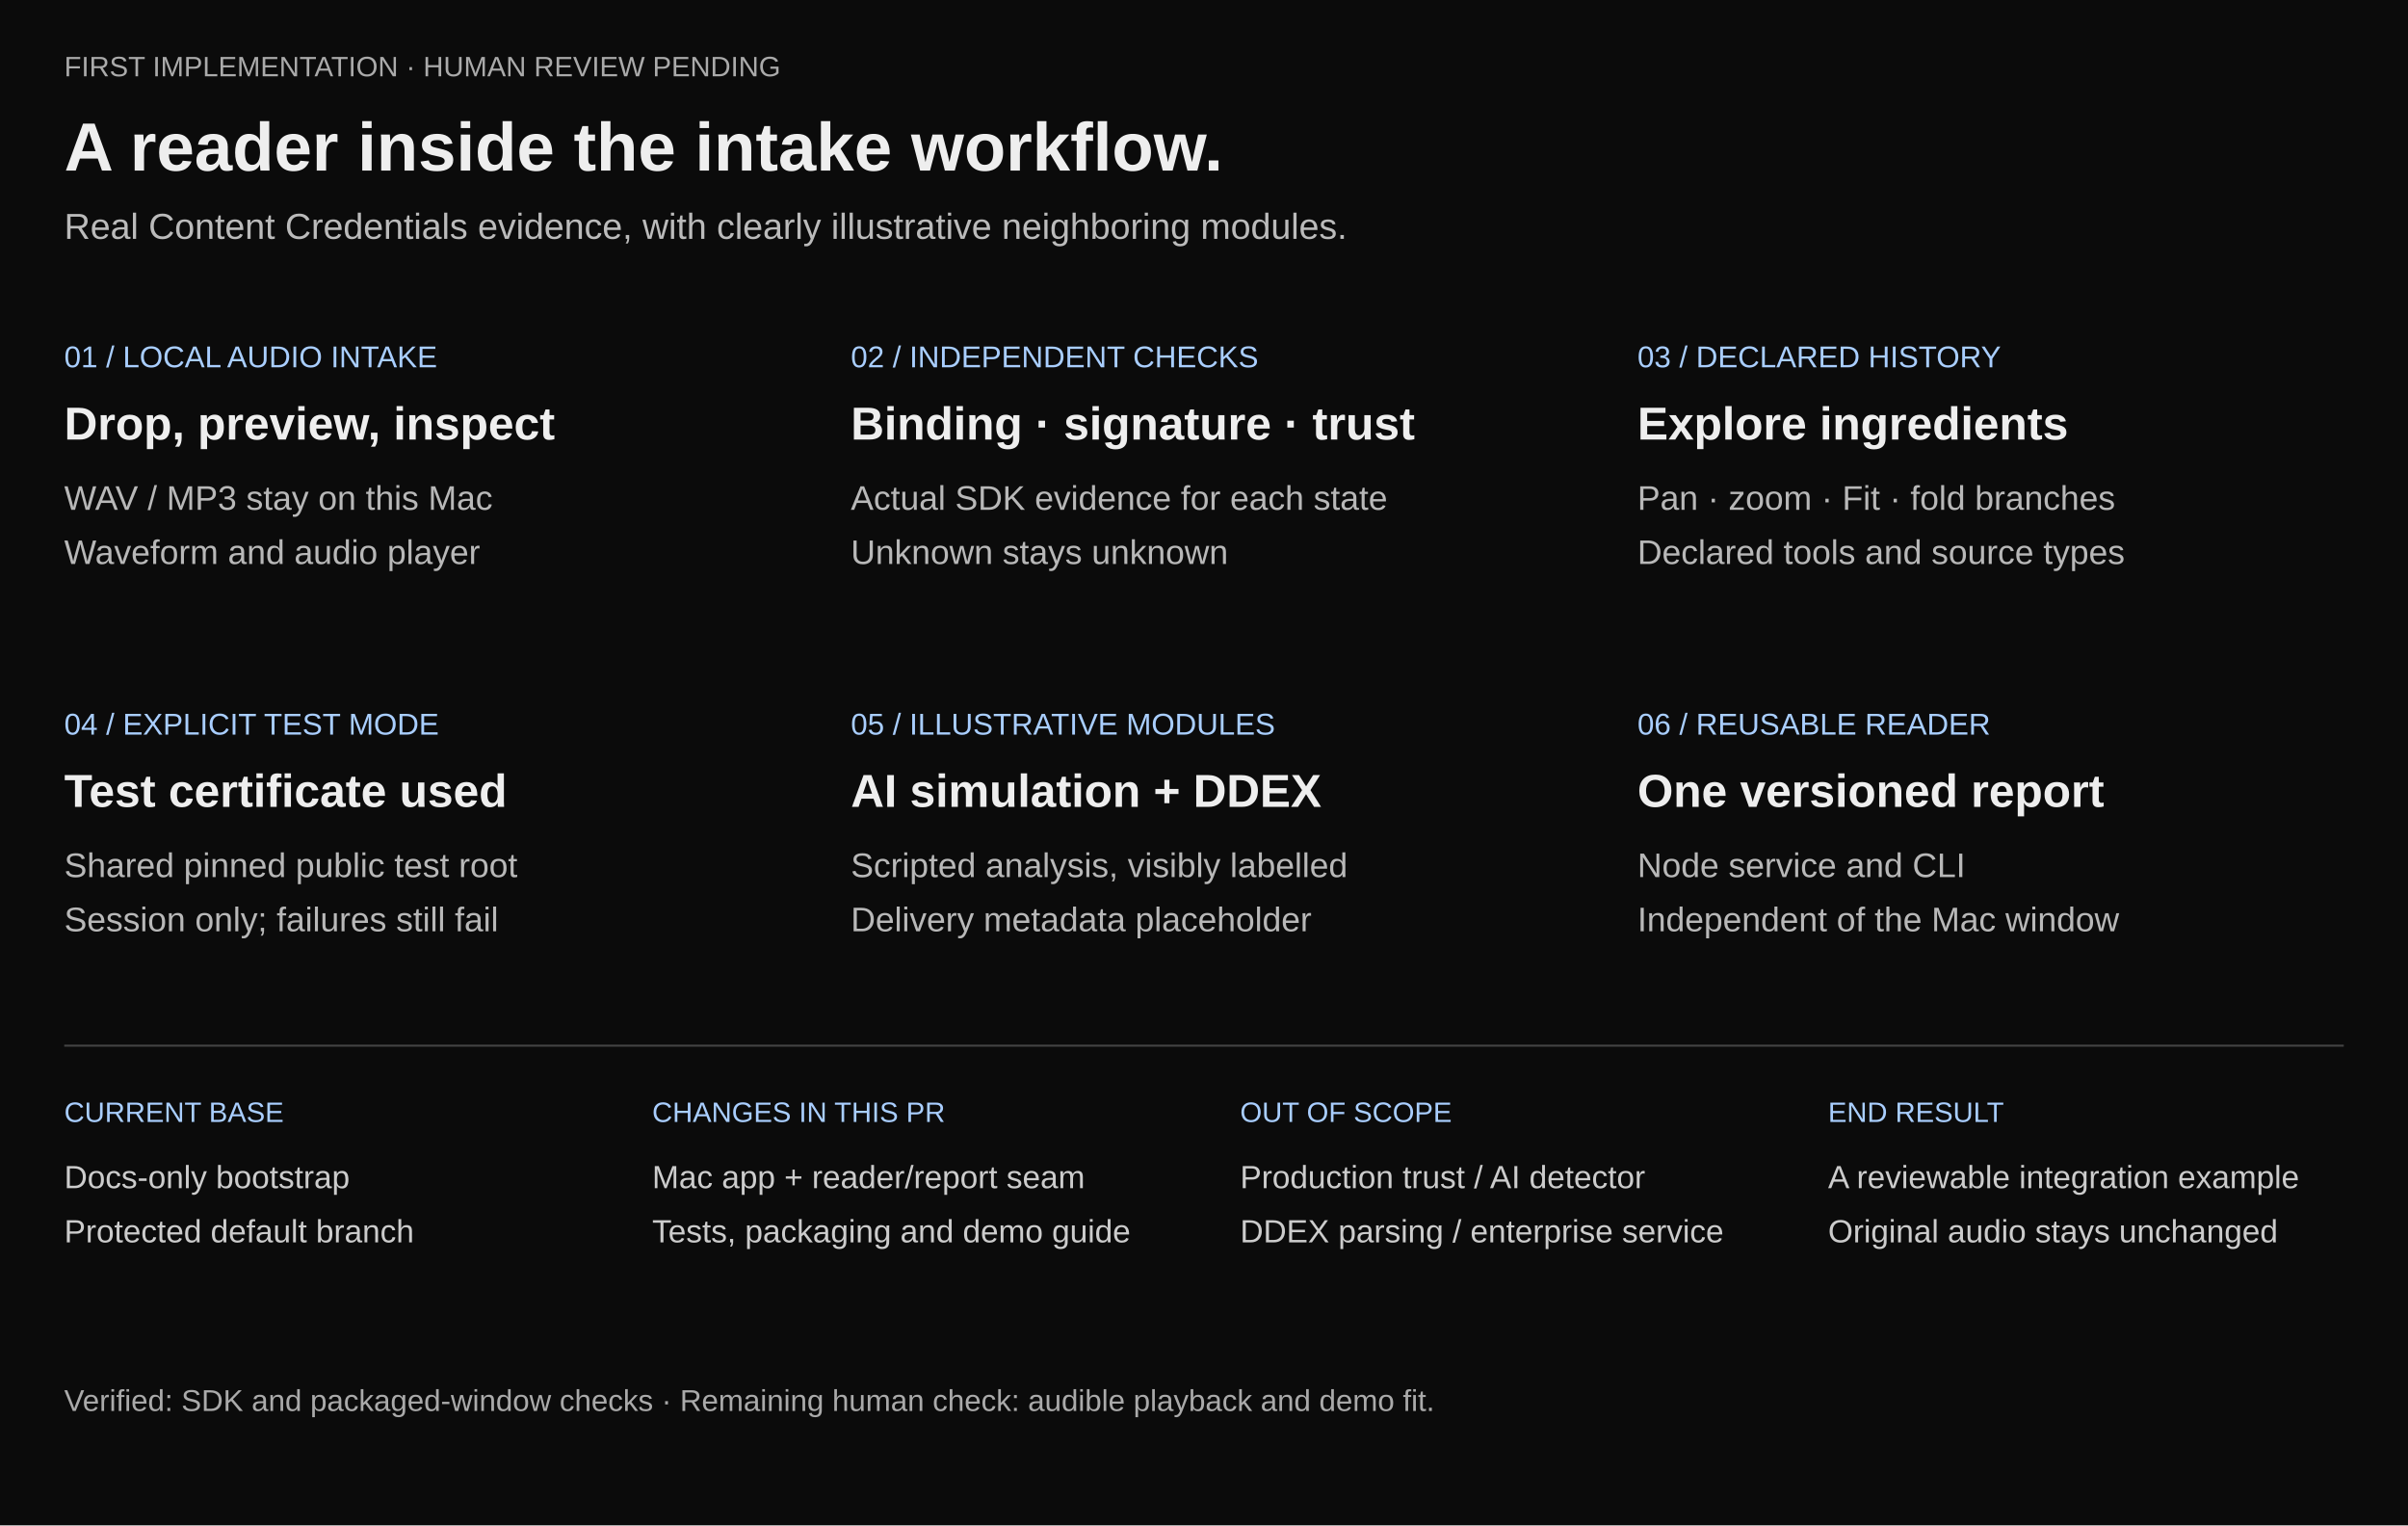
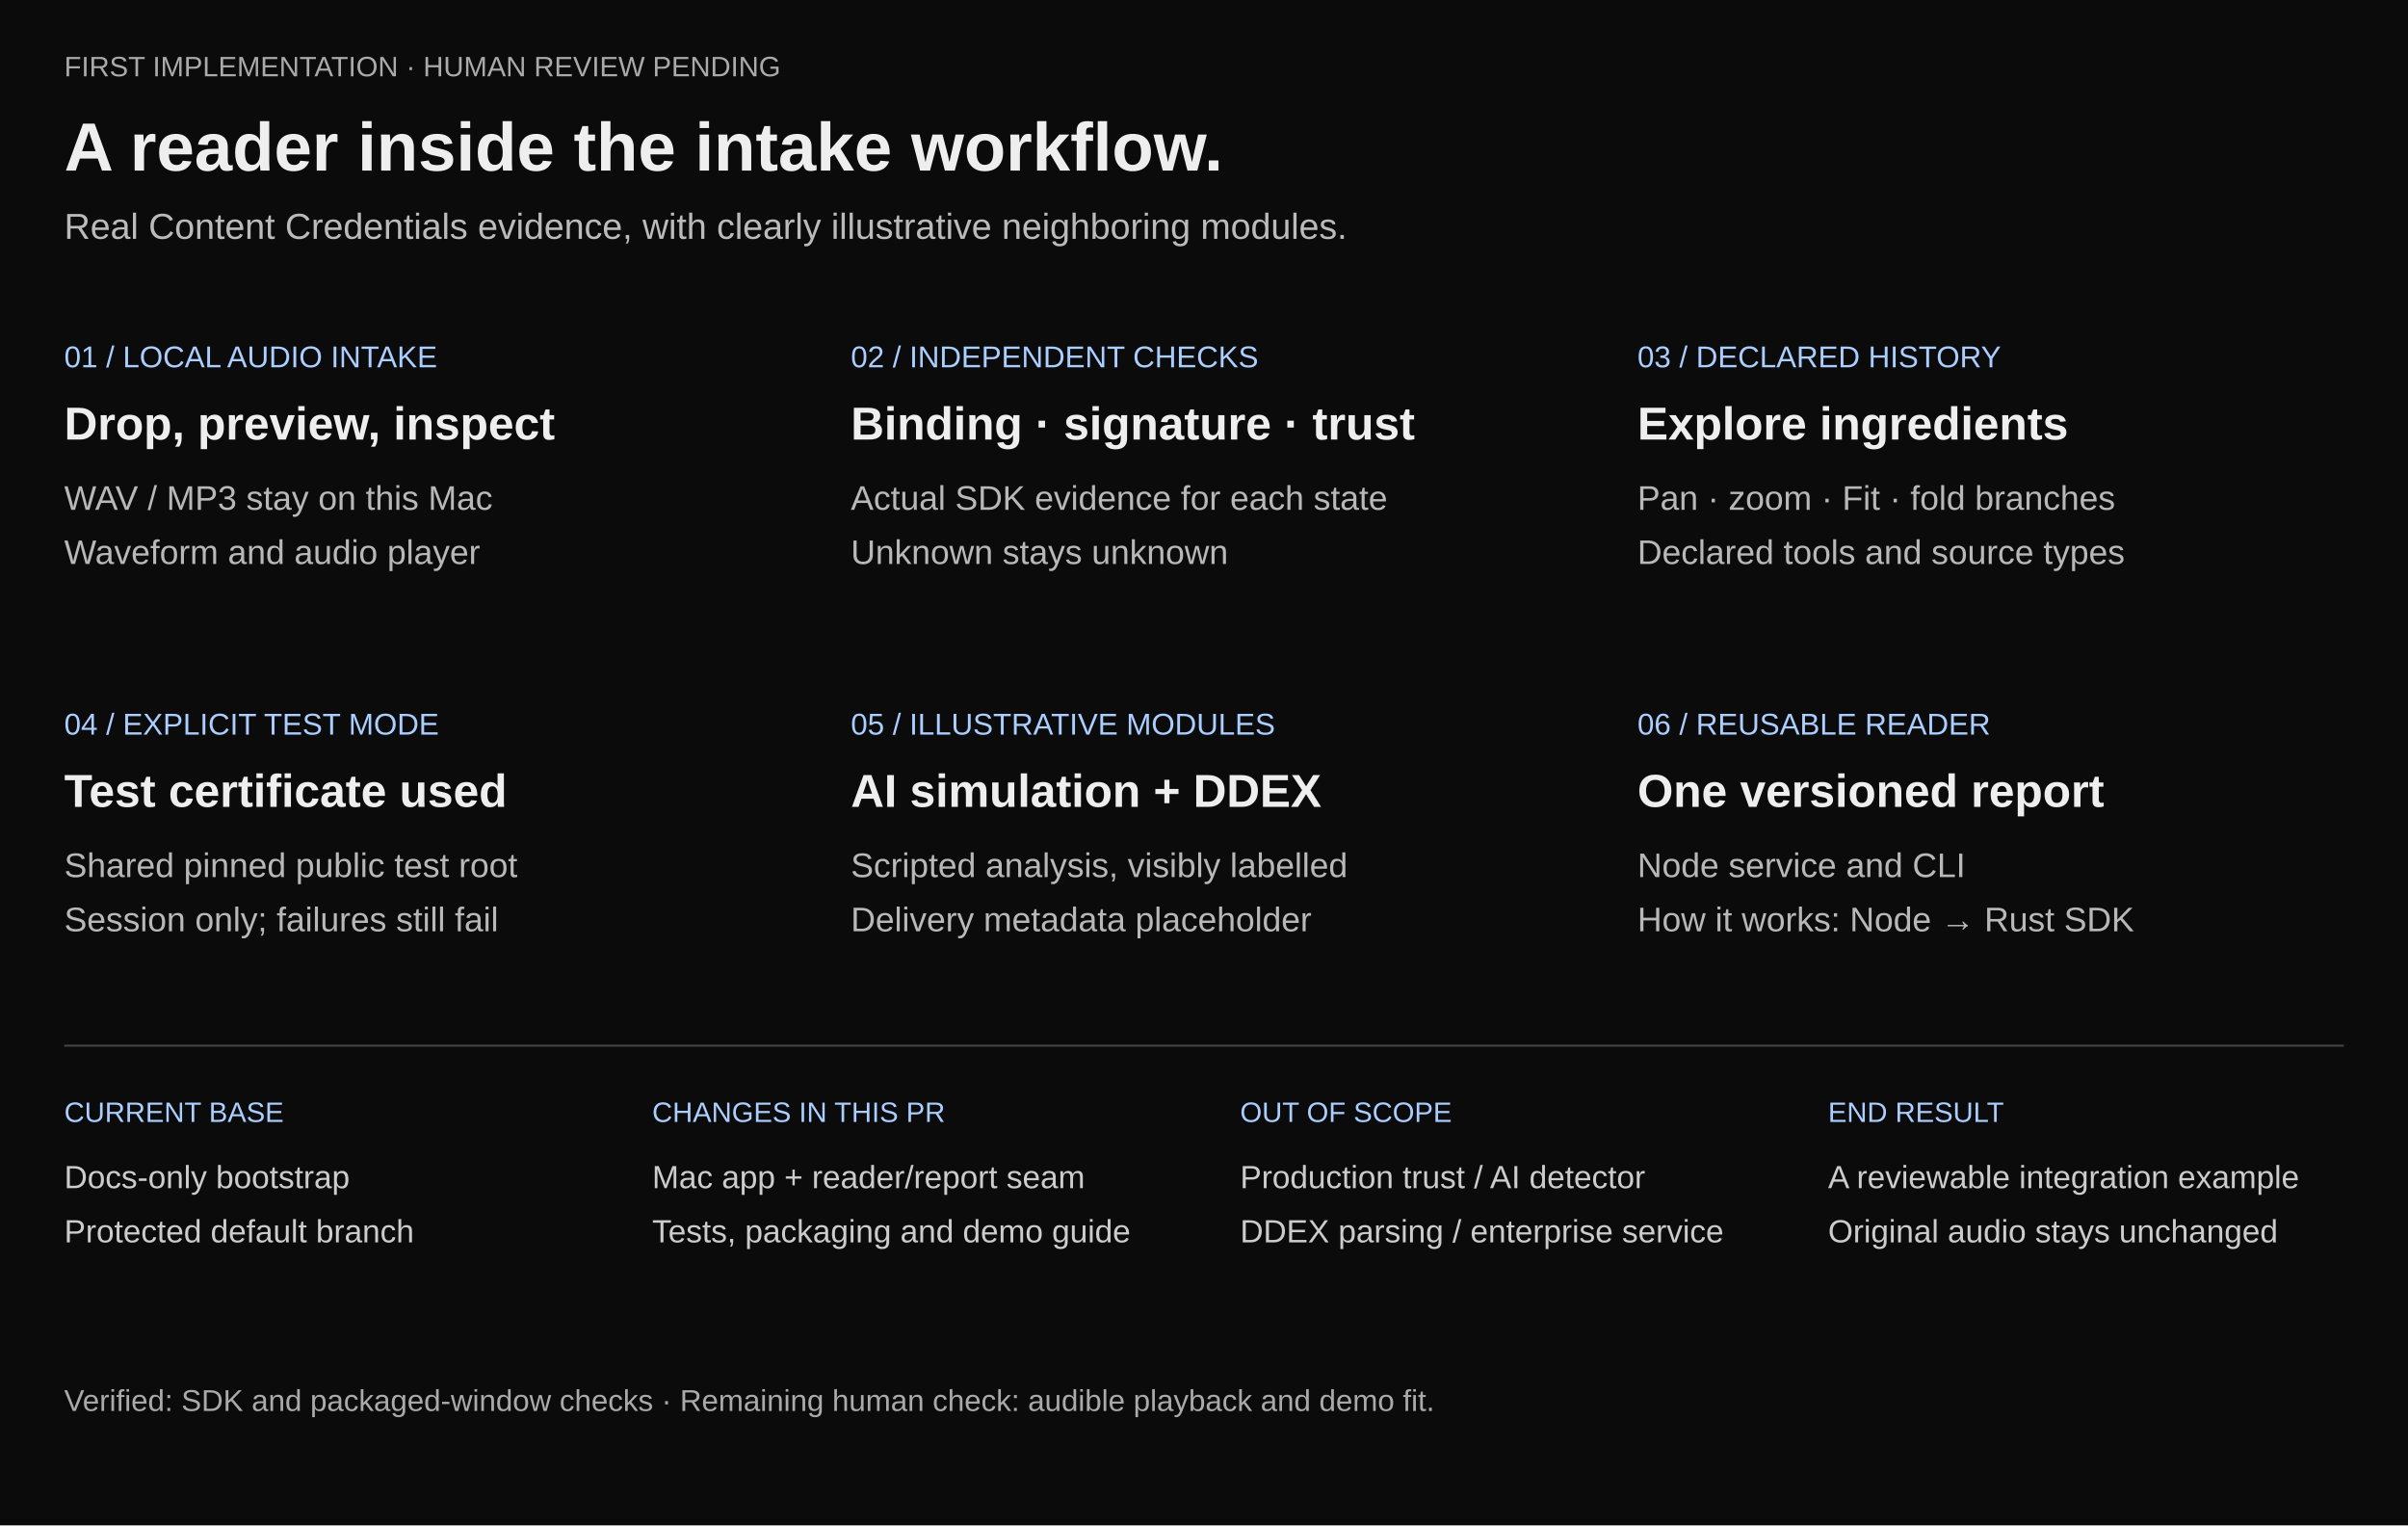
<svg xmlns="http://www.w3.org/2000/svg" width="1200" height="760" viewBox="0 0 1200 760" role="img" aria-labelledby="title desc">
  <rect width="1200" height="760" fill="#0b0b0b" />
  <g fill="#eee" font-family="Arial, Helvetica, sans-serif">
    <text x="32" y="38" fill="#aaa" font-size="14">FIRST IMPLEMENTATION · HUMAN REVIEW PENDING</text>
    <text x="32" y="85" font-size="34" font-weight="700">A reader inside the intake workflow.</text>
    <text x="32" y="119" font-size="18" fill="#bbb">Real Content Credentials evidence, with clearly illustrative neighboring modules.</text>
    <g fill="#a9ceff" font-size="15">
      <text x="32" y="183">01 / LOCAL AUDIO INTAKE</text>
      <text x="424" y="183">02 / INDEPENDENT CHECKS</text>
      <text x="816" y="183">03 / DECLARED HISTORY</text>
      <text x="32" y="366">04 / EXPLICIT TEST MODE</text>
      <text x="424" y="366">05 / ILLUSTRATIVE MODULES</text>
      <text x="816" y="366">06 / REUSABLE READER</text>
    </g>
    <g font-size="23" font-weight="700">
      <text x="32" y="219">Drop, preview, inspect</text>
      <text x="424" y="219">Binding · signature · trust</text>
      <text x="816" y="219">Explore ingredients</text>
      <text x="32" y="402">Test certificate used</text>
      <text x="424" y="402">AI simulation + DDEX</text>
      <text x="816" y="402">One versioned report</text>
    </g>
    <g font-size="17" fill="#b8b8b8">
      <text x="32" y="254">WAV / MP3 stay on this Mac</text>
      <text x="32" y="281">Waveform and audio player</text>
      <text x="424" y="254">Actual SDK evidence for each state</text>
      <text x="424" y="281">Unknown stays unknown</text>
      <text x="816" y="254">Pan · zoom · Fit · fold branches</text>
      <text x="816" y="281">Declared tools and source types</text>
      <text x="32" y="437">Shared pinned public test root</text>
      <text x="32" y="464">Session only; failures still fail</text>
      <text x="424" y="437">Scripted analysis, visibly labelled</text>
      <text x="424" y="464">Delivery metadata placeholder</text>
      <text x="816" y="437">Node service and CLI</text>
-       <text x="816" y="464">Independent of the Mac window</text>
+       <text x="816" y="464">How it works: Node → Rust SDK</text>
    </g>
    <path d="M32 521h1136" stroke="#444" />
    <g font-size="14" fill="#a9ceff">
      <text x="32" y="559">CURRENT BASE</text>
      <text x="325" y="559">CHANGES IN THIS PR</text>
      <text x="618" y="559">OUT OF SCOPE</text>
      <text x="911" y="559">END RESULT</text>
    </g>
    <g font-size="16" fill="#ccc">
      <text x="32" y="592">Docs-only bootstrap</text>
      <text x="32" y="619">Protected default branch</text>
      <text x="325" y="592">Mac app + reader/report seam</text>
      <text x="325" y="619">Tests, packaging and demo guide</text>
      <text x="618" y="592">Production trust / AI detector</text>
      <text x="618" y="619">DDEX parsing / enterprise service</text>
      <text x="911" y="592">A reviewable integration example</text>
      <text x="911" y="619">Original audio stays unchanged</text>
    </g>
    <text x="32" y="703" font-size="15" fill="#aaa">Verified: SDK and packaged-window checks · Remaining human check: audible playback and demo fit.</text>
  </g>
</svg>
